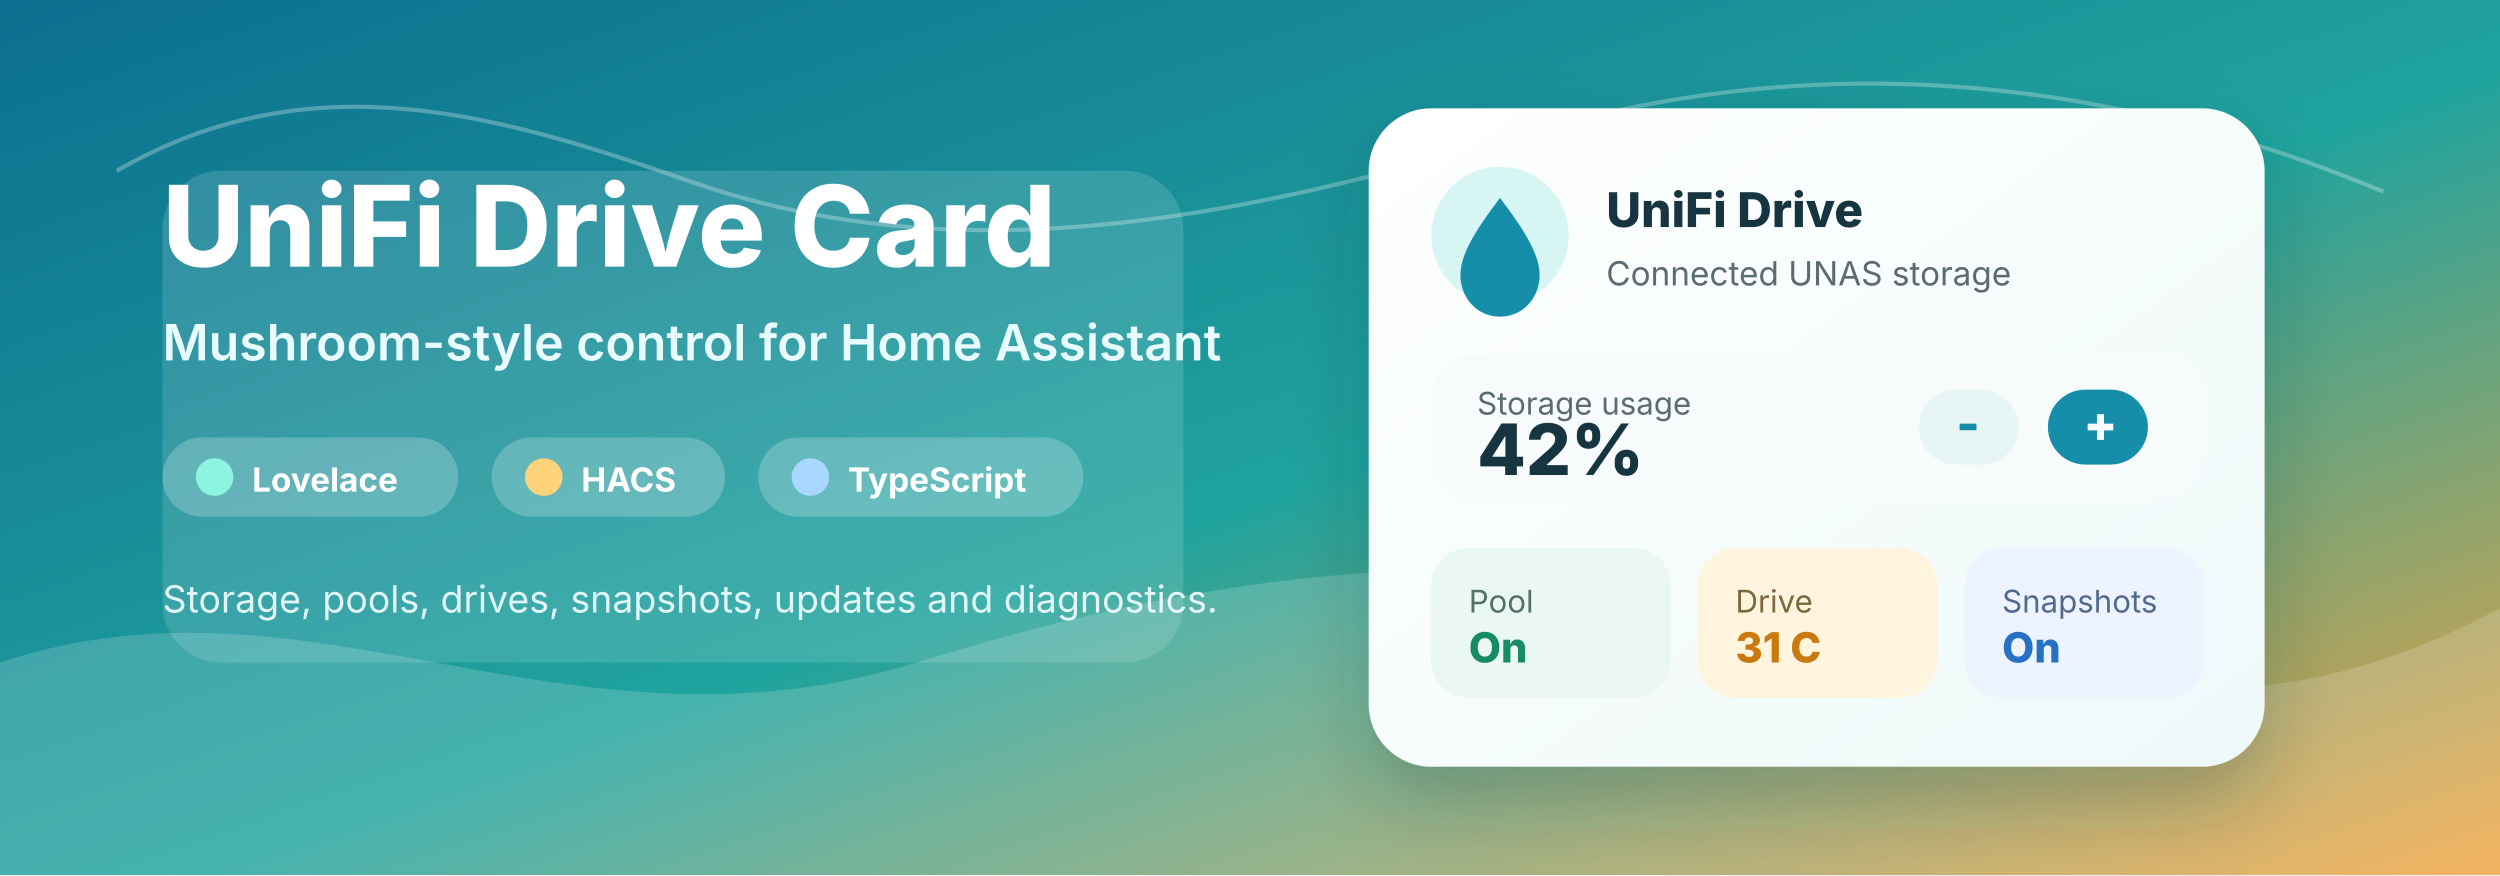
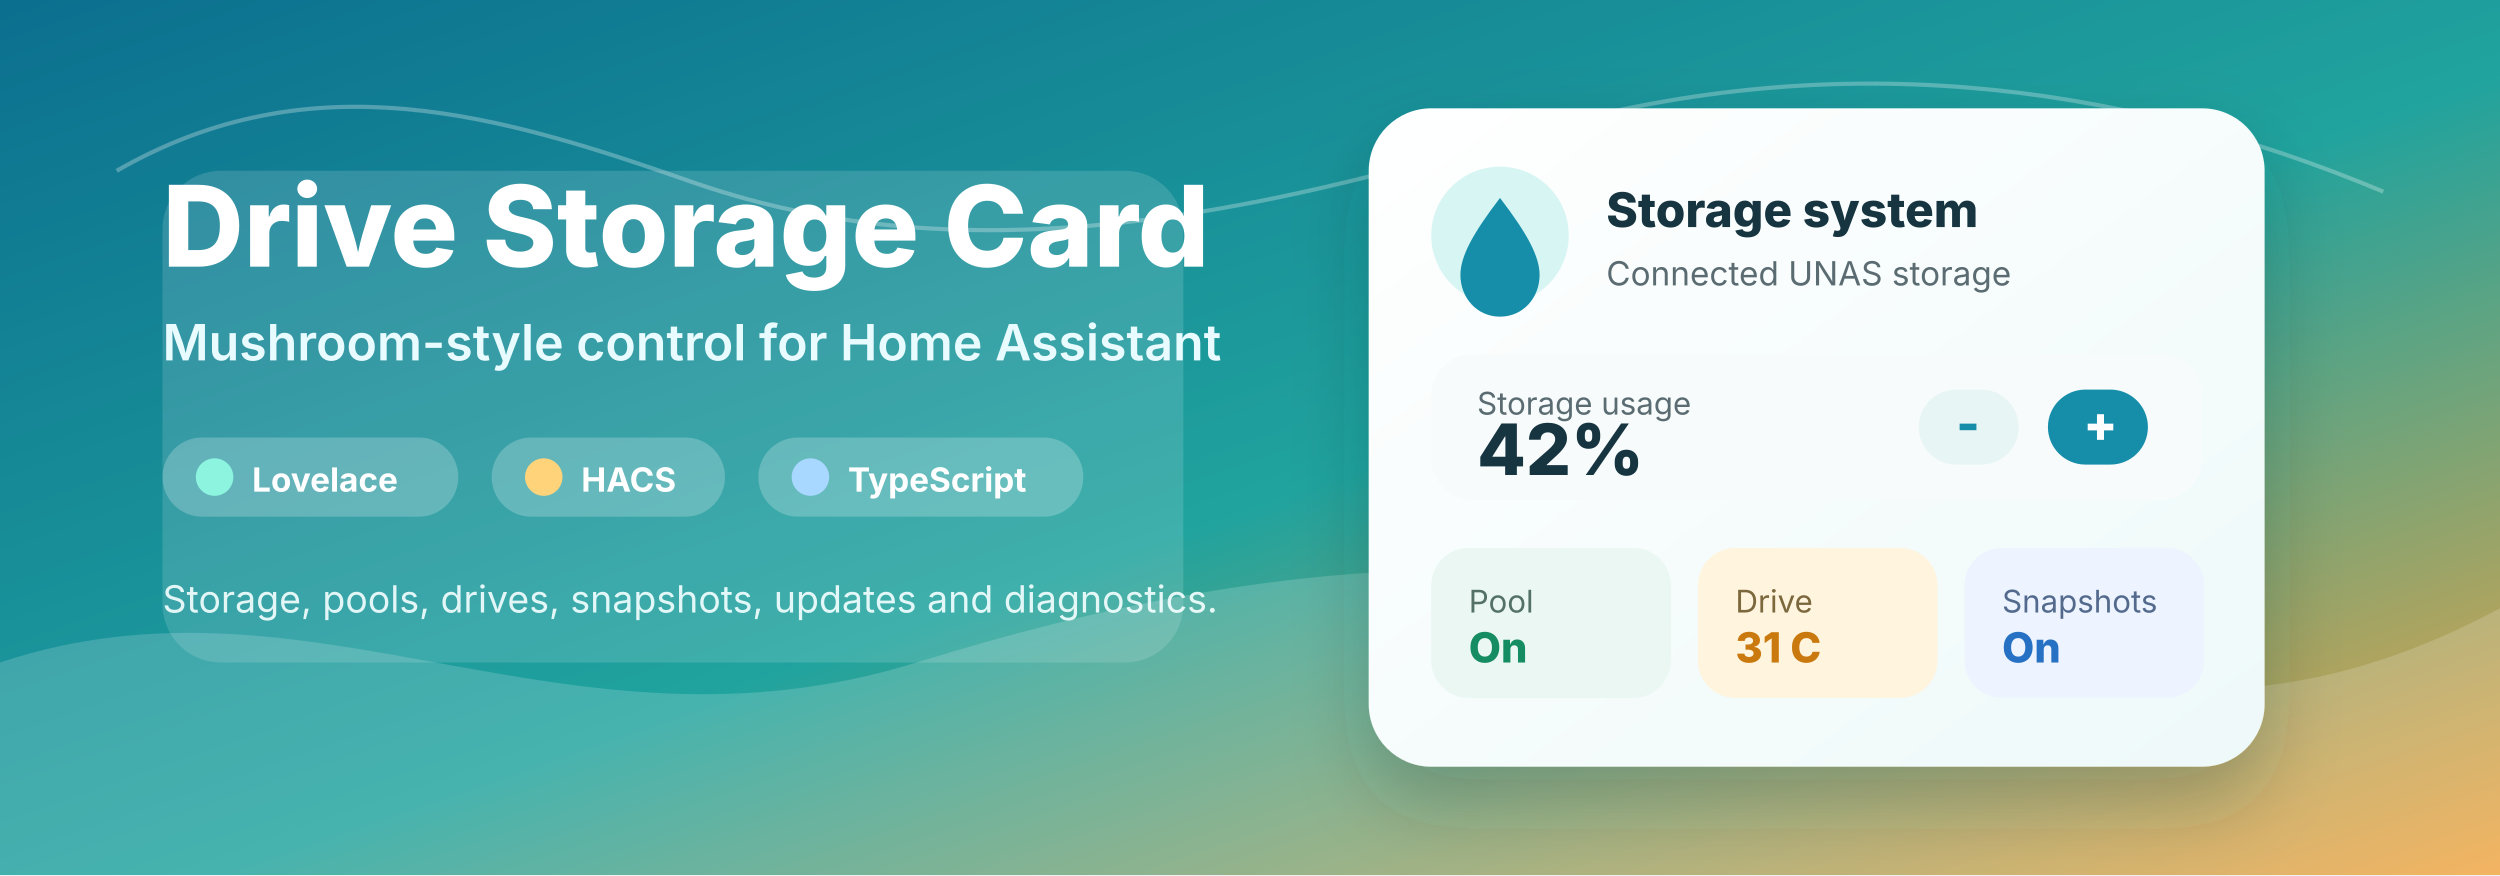
<svg xmlns="http://www.w3.org/2000/svg" width="1200" height="420" viewBox="0 0 1200 420" role="img" aria-labelledby="title desc">
  <defs>
    <linearGradient id="bg" x1="0" x2="1" y1="0" y2="1">
      <stop offset="0" stop-color="#0b6f8f" />
      <stop offset="0.54" stop-color="#20a39e" />
      <stop offset="1" stop-color="#f2a541" />
    </linearGradient>
    <linearGradient id="panel" x1="0" x2="1" y1="0" y2="1">
      <stop offset="0" stop-color="#ffffff" />
      <stop offset="1" stop-color="#eef9f9" />
    </linearGradient>
    <filter id="shadow" x="-20%" y="-20%" width="140%" height="150%" color-interpolation-filters="sRGB">
      <feDropShadow dx="0" dy="18" stdDeviation="18" flood-color="#05303a" flood-opacity="0.24" />
    </filter>
  </defs>
  <rect width="1200" height="420" rx="0" fill="url(#bg)" />
  <path d="M0 318 C150 268 272 370 440 318 C620 262 765 258 930 310 C1046 347 1125 332 1200 292 L1200 420 L0 420 Z" fill="#ffffff" opacity="0.17" />
  <path d="M56 82 C150 28 240 55 334 88 C468 134 606 101 733 64 C877 22 1015 38 1144 92" fill="none" stroke="#ffffff" stroke-width="2" opacity="0.28" />
  <g transform="translate(78 82)">
    <rect x="0" y="0" width="490" height="236" rx="28" fill="#ffffff" opacity="0.14" />
-     <text x="0" y="46" font-family="Inter, Segoe UI, Arial, sans-serif" font-size="54" font-weight="800" fill="#ffffff">UniFi Drive Card</text>
+     <text x="0" y="46" font-family="Inter, Segoe UI, Arial, sans-serif" font-size="54" font-weight="800" fill="#ffffff">Drive Storage Card</text>
    <text x="0" y="91" font-family="Inter, Segoe UI, Arial, sans-serif" font-size="24" font-weight="600" fill="#e8fbff">Mushroom-style control for Home Assistant</text>
    <g transform="translate(0 128)">
      <rect x="0" y="0" width="142" height="38" rx="19" fill="#ffffff" opacity="0.22" />
      <circle cx="25" cy="19" r="9" fill="#8df4df" />
      <text x="43" y="26" font-family="Inter, Segoe UI, Arial, sans-serif" font-size="16" font-weight="700" fill="#ffffff">Lovelace</text>
      <rect x="158" y="0" width="112" height="38" rx="19" fill="#ffffff" opacity="0.22" />
      <circle cx="183" cy="19" r="9" fill="#ffd37a" />
      <text x="201" y="26" font-family="Inter, Segoe UI, Arial, sans-serif" font-size="16" font-weight="700" fill="#ffffff">HACS</text>
      <rect x="286" y="0" width="156" height="38" rx="19" fill="#ffffff" opacity="0.22" />
      <circle cx="311" cy="19" r="9" fill="#a8d8ff" />
      <text x="329" y="26" font-family="Inter, Segoe UI, Arial, sans-serif" font-size="16" font-weight="700" fill="#ffffff">TypeScript</text>
    </g>
    <text x="0" y="212" font-family="Inter, Segoe UI, Arial, sans-serif" font-size="18" fill="#f4ffff" opacity="0.9">Storage, pools, drives, snapshots, updates and diagnostics.</text>
  </g>
  <g transform="translate(657 52)" filter="url(#shadow)">
    <rect x="0" y="0" width="430" height="316" rx="30" fill="url(#panel)" />
    <g transform="translate(30 28)">
      <circle cx="33" cy="33" r="33" fill="#d7f5f3" />
      <path d="M33 15 C46 32 52 43 52 52 C52 63 44 72 33 72 C22 72 14 63 14 52 C14 43 20 32 33 15 Z" fill="#168eaa" />
-       <text x="84" y="29" font-family="Inter, Segoe UI, Arial, sans-serif" font-size="23" font-weight="800" fill="#16343f">UniFi Drive</text>
+       <text x="84" y="29" font-family="Inter, Segoe UI, Arial, sans-serif" font-size="23" font-weight="800" fill="#16343f">Storage system</text>
      <text x="84" y="57" font-family="Inter, Segoe UI, Arial, sans-serif" font-size="16" fill="#5a6c72">Connected UNAS storage</text>
      <rect x="0" y="90" width="370" height="70" rx="20" fill="#f7fbfb" />
      <text x="22" y="119" font-family="Inter, Segoe UI, Arial, sans-serif" font-size="15" fill="#5a6c72">Storage usage</text>
      <text x="22" y="148" font-family="Inter, Segoe UI, Arial, sans-serif" font-size="34" font-weight="800" fill="#16343f">42%</text>
      <rect x="234" y="107" width="48" height="36" rx="18" fill="#e8f5f5" />
      <text x="252" y="132" font-family="Inter, Segoe UI, Arial, sans-serif" font-size="24" font-weight="800" fill="#168eaa">-</text>
      <rect x="296" y="107" width="48" height="36" rx="18" fill="#168eaa" />
      <text x="313" y="132" font-family="Inter, Segoe UI, Arial, sans-serif" font-size="24" font-weight="800" fill="#ffffff">+</text>
      <g transform="translate(0 183)">
        <rect x="0" y="0" width="115" height="72" rx="18" fill="#eaf7f3" />
        <text x="18" y="31" font-family="Inter, Segoe UI, Arial, sans-serif" font-size="15" fill="#527166">Pool</text>
        <text x="18" y="55" font-family="Inter, Segoe UI, Arial, sans-serif" font-size="20" font-weight="800" fill="#198c64">On</text>
        <rect x="128" y="0" width="115" height="72" rx="18" fill="#fff4dd" />
        <text x="146" y="31" font-family="Inter, Segoe UI, Arial, sans-serif" font-size="15" fill="#7b673d">Drive</text>
        <text x="146" y="55" font-family="Inter, Segoe UI, Arial, sans-serif" font-size="20" font-weight="800" fill="#c9790d">31 C</text>
        <rect x="256" y="0" width="115" height="72" rx="18" fill="#edf4ff" />
        <text x="274" y="31" font-family="Inter, Segoe UI, Arial, sans-serif" font-size="15" fill="#536b8d">Snapshots</text>
        <text x="274" y="55" font-family="Inter, Segoe UI, Arial, sans-serif" font-size="20" font-weight="800" fill="#2771c4">On</text>
      </g>
    </g>
  </g>
</svg>
